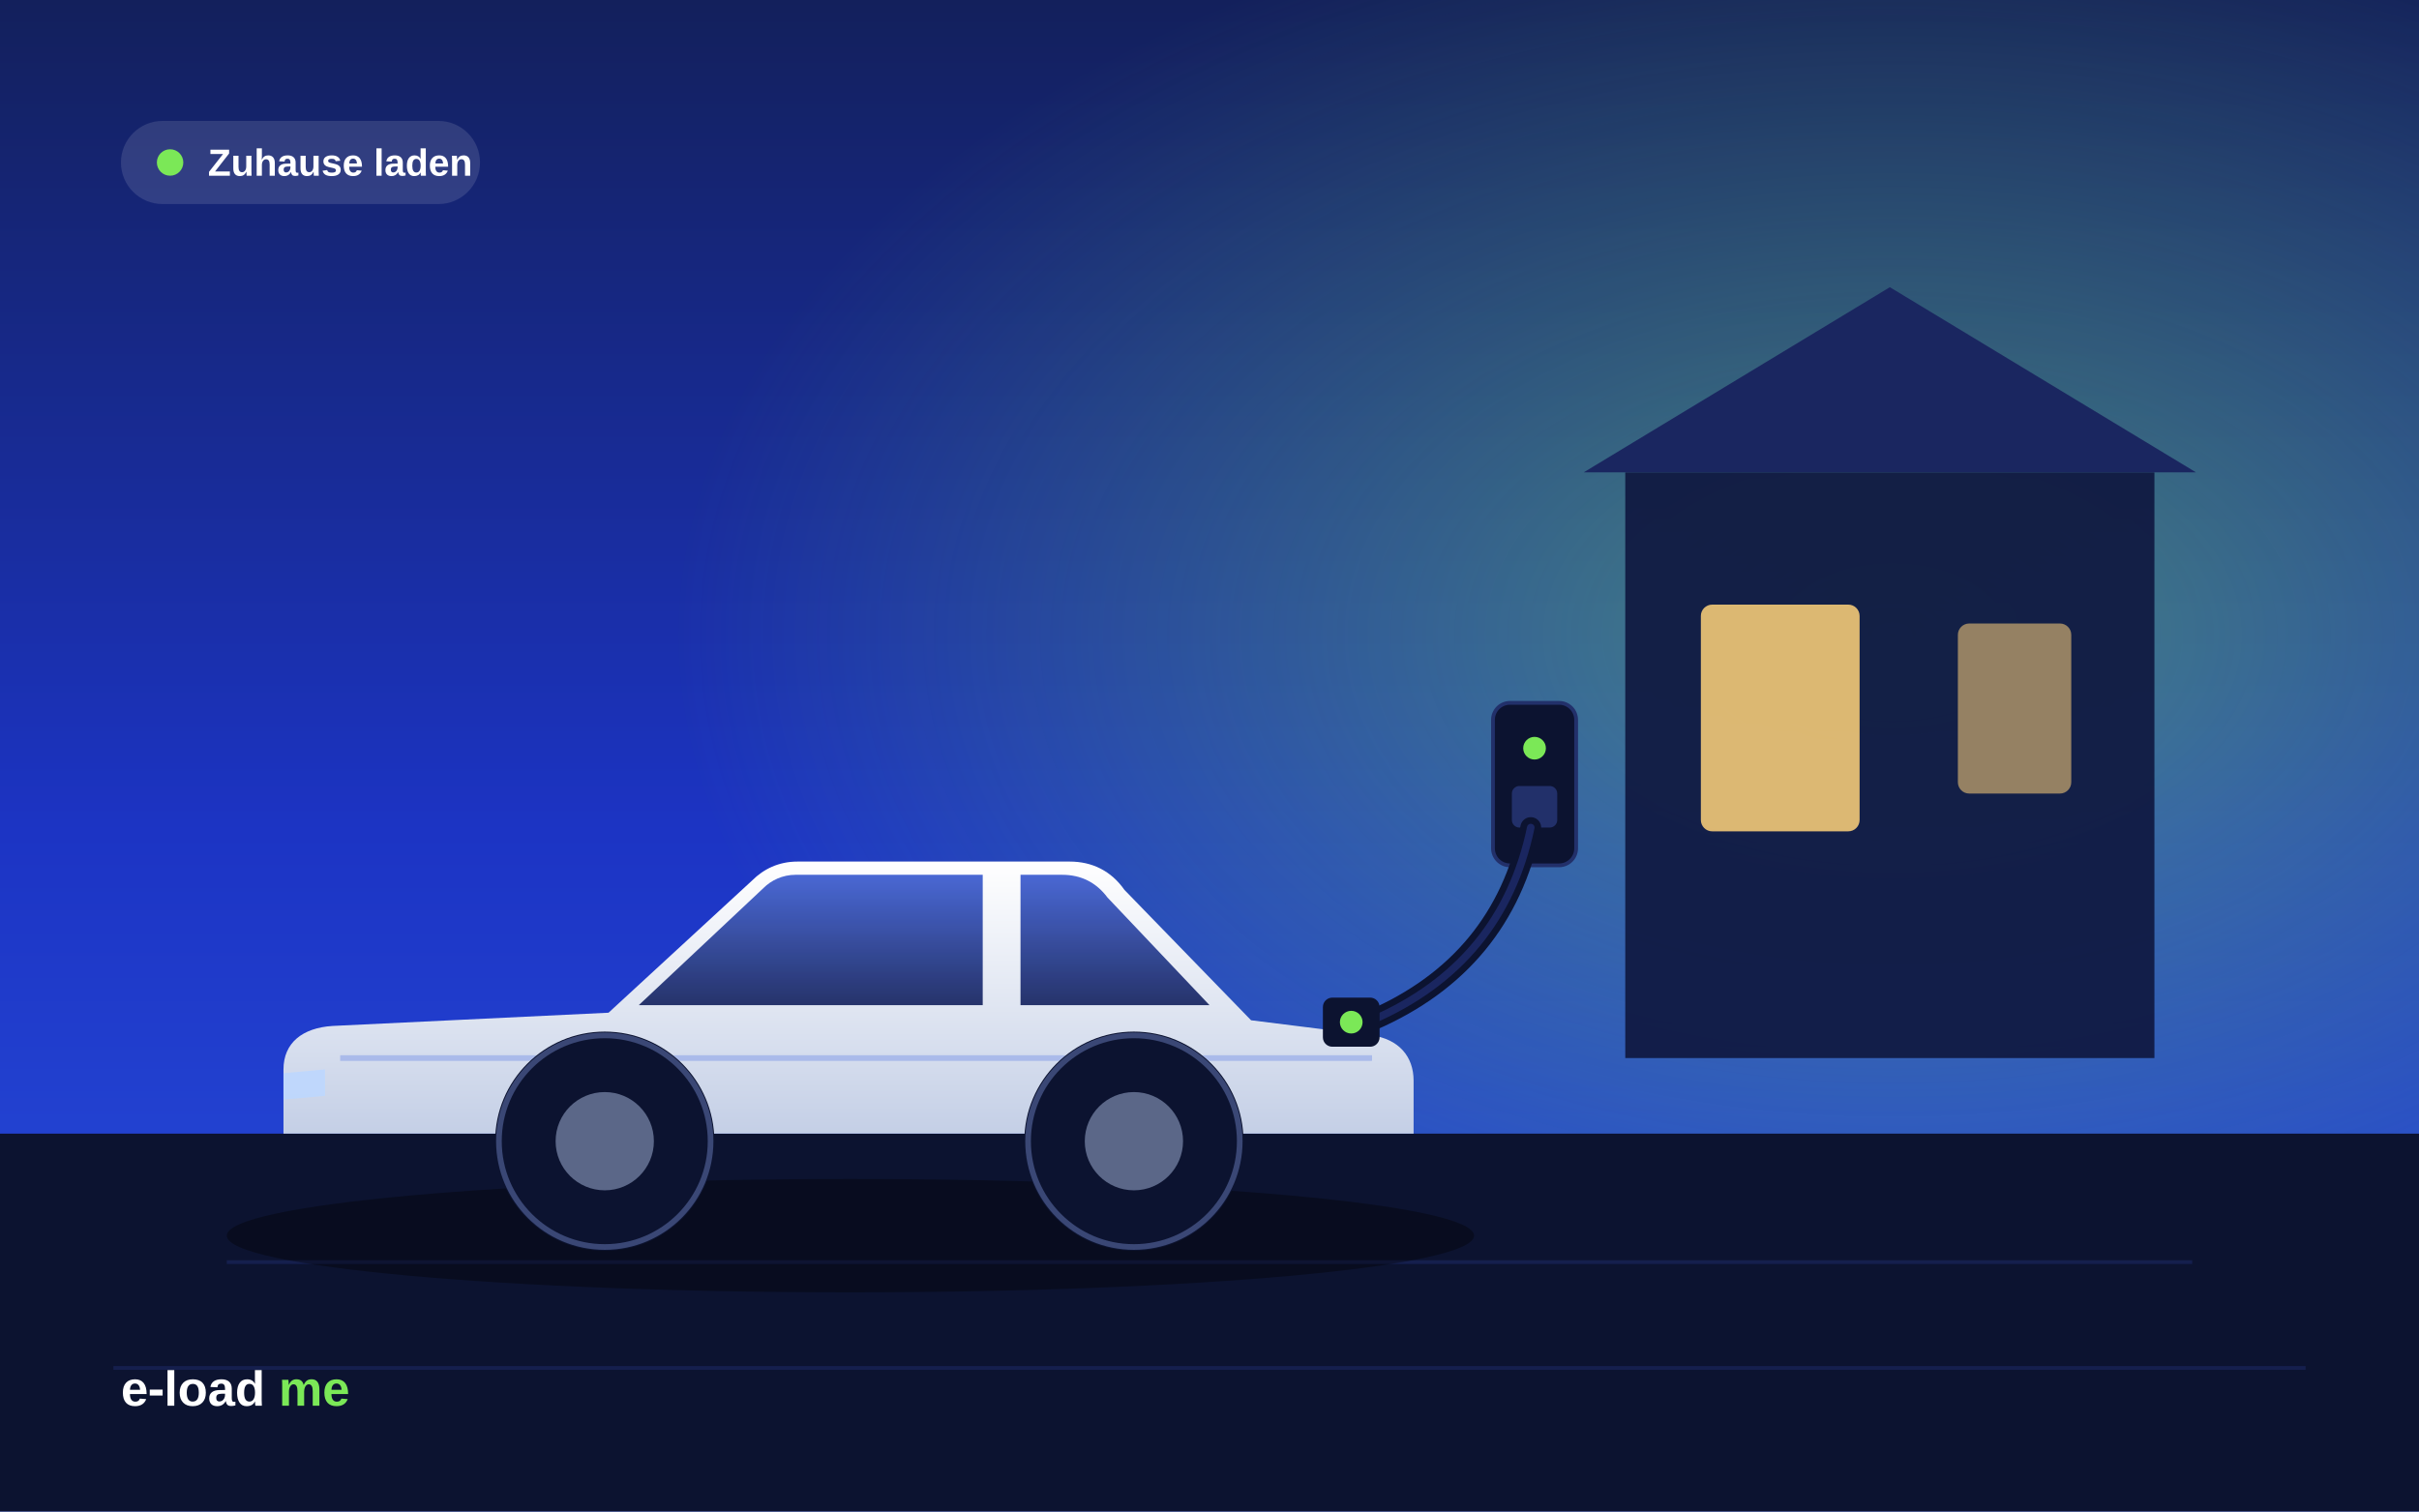
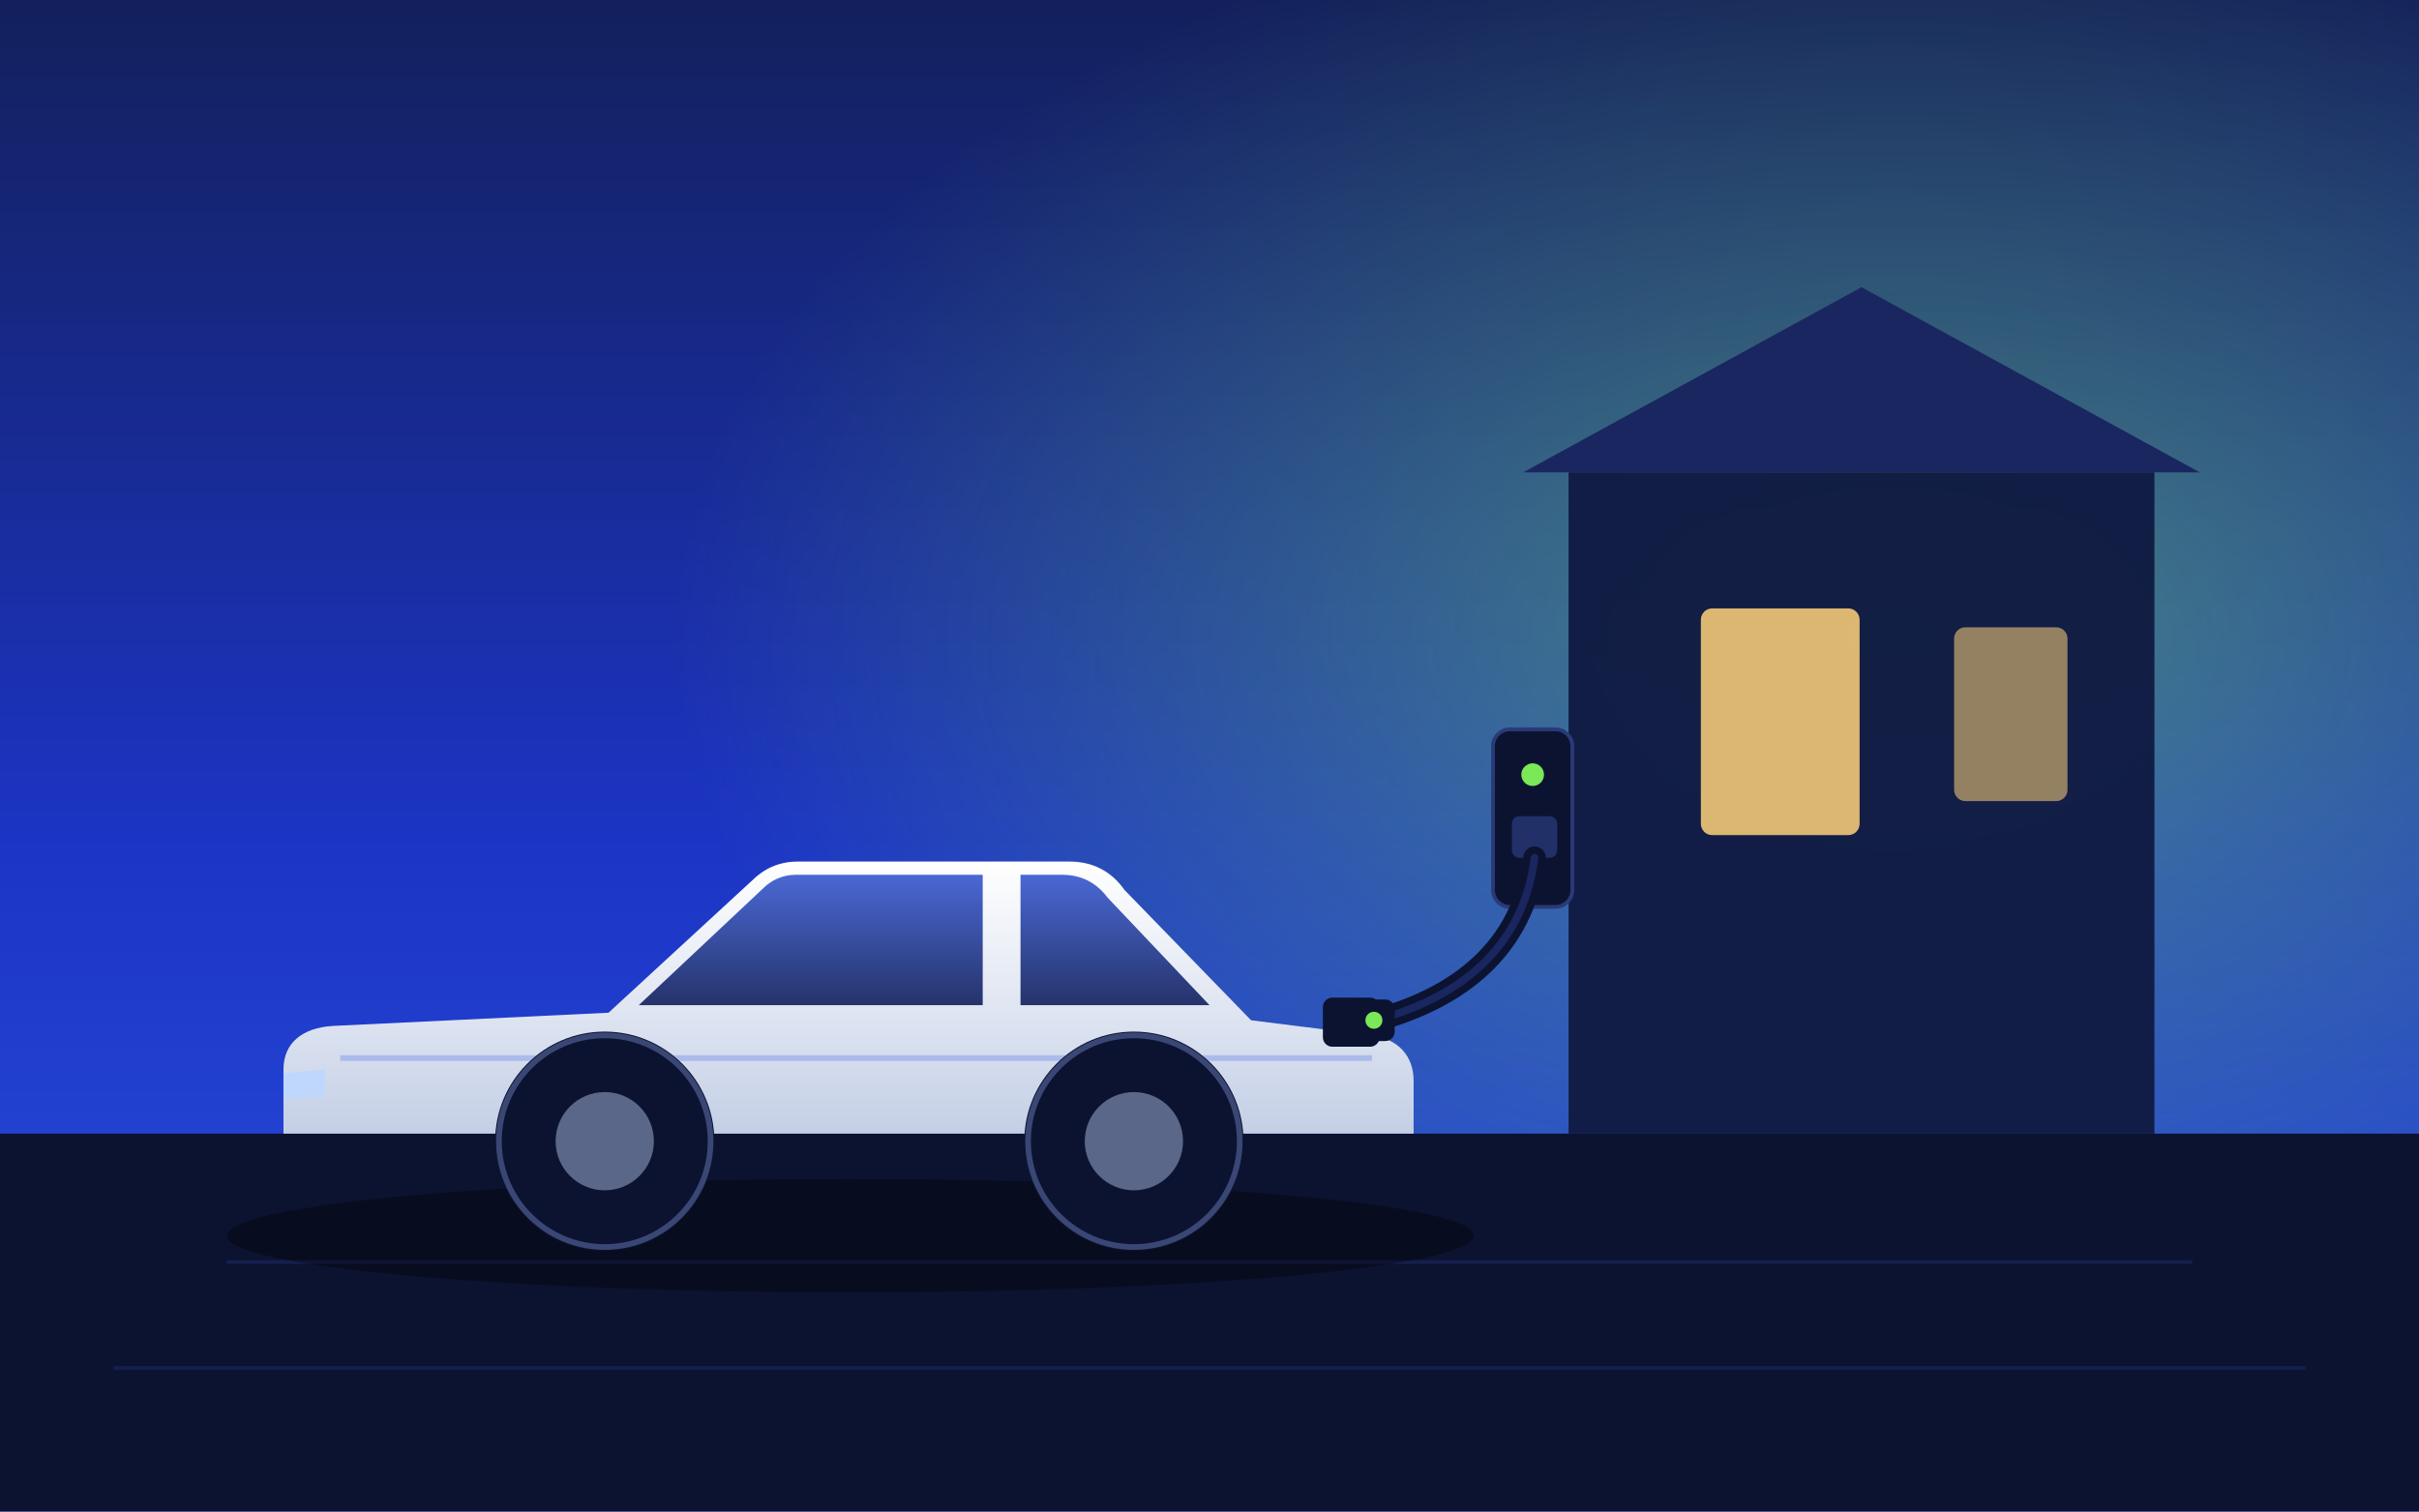
<svg xmlns="http://www.w3.org/2000/svg" viewBox="0 0 1280 800" fill="none" role="img" aria-label="Elektroauto lädt zuhause an der Wallbox">
  <defs>
    <linearGradient id="hSky" x1="0" y1="0" x2="0" y2="1">
      <stop offset="0" stop-color="#13205c" />
      <stop offset="0.55" stop-color="#1c34c4" />
      <stop offset="1" stop-color="#2a52e0" />
    </linearGradient>
    <linearGradient id="hCar" x1="0" y1="0" x2="0" y2="1">
      <stop offset="0" stop-color="#ffffff" />
      <stop offset="1" stop-color="#c4cfe6" />
    </linearGradient>
    <linearGradient id="hGlass" x1="0" y1="0" x2="0" y2="1">
      <stop offset="0" stop-color="#3a5bd0" />
      <stop offset="1" stop-color="#16245f" />
    </linearGradient>
    <radialGradient id="hGlow" cx="0.78" cy="0.42" r="0.5">
      <stop offset="0" stop-color="#7be857" stop-opacity="0.45" />
      <stop offset="1" stop-color="#7be857" stop-opacity="0" />
    </radialGradient>
  </defs>
  <rect width="1280" height="800" fill="url(#hSky)" />
  <rect width="1280" height="800" fill="url(#hGlow)" />
-   <path d="M860 250 L1140 250 L1140 560 L860 560 Z" fill="#0f1840" opacity="0.92" />
-   <path d="M838 250 L1000 152 L1162 250 Z" fill="#1a2660" />
-   <rect x="900" y="320" width="84" height="120" rx="6" fill="#ffd27a" opacity="0.85" />
-   <rect x="1036" y="330" width="60" height="90" rx="6" fill="#ffd27a" opacity="0.55" />
+   <path d="M806 250 L985 152 L1164 250 Z" fill="#1a2660" />
+   <path d="M830 250 L1140 250 L1140 600 L830 600 Z" fill="#0f1840" opacity="0.94" />
+   <rect x="900" y="322" width="84" height="120" rx="6" fill="#ffd27a" opacity="0.85" />
+   <rect x="1034" y="332" width="60" height="92" rx="6" fill="#ffd27a" opacity="0.55" />
  <rect y="600" width="1280" height="200" fill="#0c1330" />
  <g stroke="#1a2660" stroke-width="2" opacity="0.6">
    <path d="M120 668 H1160" />
    <path d="M60 724 H1220" />
-   </g>
-   <g>
-     <rect x="790" y="372" width="44" height="86" rx="9" fill="#0c1330" />
-     <rect x="790" y="372" width="44" height="86" rx="9" fill="none" stroke="#22306a" stroke-width="2" />
-     <circle cx="812" cy="396" r="6" fill="#7be857" />
-     <rect x="800" y="416" width="24" height="22" rx="4" fill="#22306a" />
-     <path d="M810 438 C 800 486, 772 520, 726 540" fill="none" stroke="#0c1330" stroke-width="11" stroke-linecap="round" />
-     <path d="M810 438 C 800 486, 772 520, 726 540" fill="none" stroke="#1a2660" stroke-width="4" stroke-linecap="round" />
  </g>
  <g>
    <ellipse cx="450" cy="654" rx="330" ry="30" fill="#000" opacity="0.35" />
    <path d="M150 600              L150 566              C150 552 160 544 176 543              L322 536              L398 466              C404 460 412 456 422 456              L566 456              C578 456 588 461 595 471              L662 540              L726 548              C740 550 748 559 748 572              L748 600 Z" fill="url(#hCar)" />
    <path d="M180 560 L726 560" stroke="#2a52e0" stroke-width="3" opacity="0.25" />
    <path d="M338 532 L404 470 C408 466 414 463 421 463 L520 463 L520 532 Z" fill="url(#hGlass)" opacity="0.92" />
    <path d="M540 463 L562 463 C572 463 580 467 586 475 L640 532 L540 532 Z" fill="url(#hGlass)" opacity="0.92" />
    <rect x="700" y="528" width="30" height="26" rx="5" fill="#0c1330" />
-     <circle cx="715" cy="541" r="6" fill="#7be857" />
    <path d="M150 568 L172 566 L172 580 L150 582 Z" fill="#bcd7ff" opacity="0.85" />
    <circle cx="320" cy="604" r="58" fill="#0c1330" />
    <circle cx="320" cy="604" r="56" fill="none" stroke="#3a4775" stroke-width="3" />
    <circle cx="320" cy="604" r="26" fill="#5b6788" />
    <circle cx="600" cy="604" r="58" fill="#0c1330" />
    <circle cx="600" cy="604" r="56" fill="none" stroke="#3a4775" stroke-width="3" />
    <circle cx="600" cy="604" r="26" fill="#5b6788" />
  </g>
-   <g transform="translate(64 64)">
-     <rect width="190" height="44" rx="22" fill="#ffffff" opacity="0.12" />
-     <circle cx="26" cy="22" r="7" fill="#7be857" />
-     <text x="46" y="29" font-family="Outfit, Arial, sans-serif" font-size="20" font-weight="700" fill="#ffffff">Zuhause laden</text>
+   <g>
+     <rect x="790" y="386" width="42" height="94" rx="9" fill="#0c1330" />
+     <rect x="790" y="386" width="42" height="94" rx="9" fill="none" stroke="#2a3a78" stroke-width="2" />
+     <circle cx="811" cy="410" r="6" fill="#7be857" />
+     <rect x="800" y="432" width="24" height="22" rx="4" fill="#22306a" />
+     <path d="M812 454 C 806 502, 772 528, 728 540" fill="none" stroke="#0c1330" stroke-width="12" stroke-linecap="round" />
+     <path d="M812 454 C 806 502, 772 528, 728 540" fill="none" stroke="#1a2660" stroke-width="4" stroke-linecap="round" />
+     <rect x="716" y="529" width="22" height="22" rx="5" fill="#0c1330" />
+     <circle cx="727" cy="540" r="4.5" fill="#7be857" />
  </g>
-   <text x="64" y="744" font-family="Outfit, Arial, sans-serif" font-size="26" font-weight="800" fill="#ffffff">e‑load <tspan fill="#7be857">me</tspan>
-   </text>
</svg>
